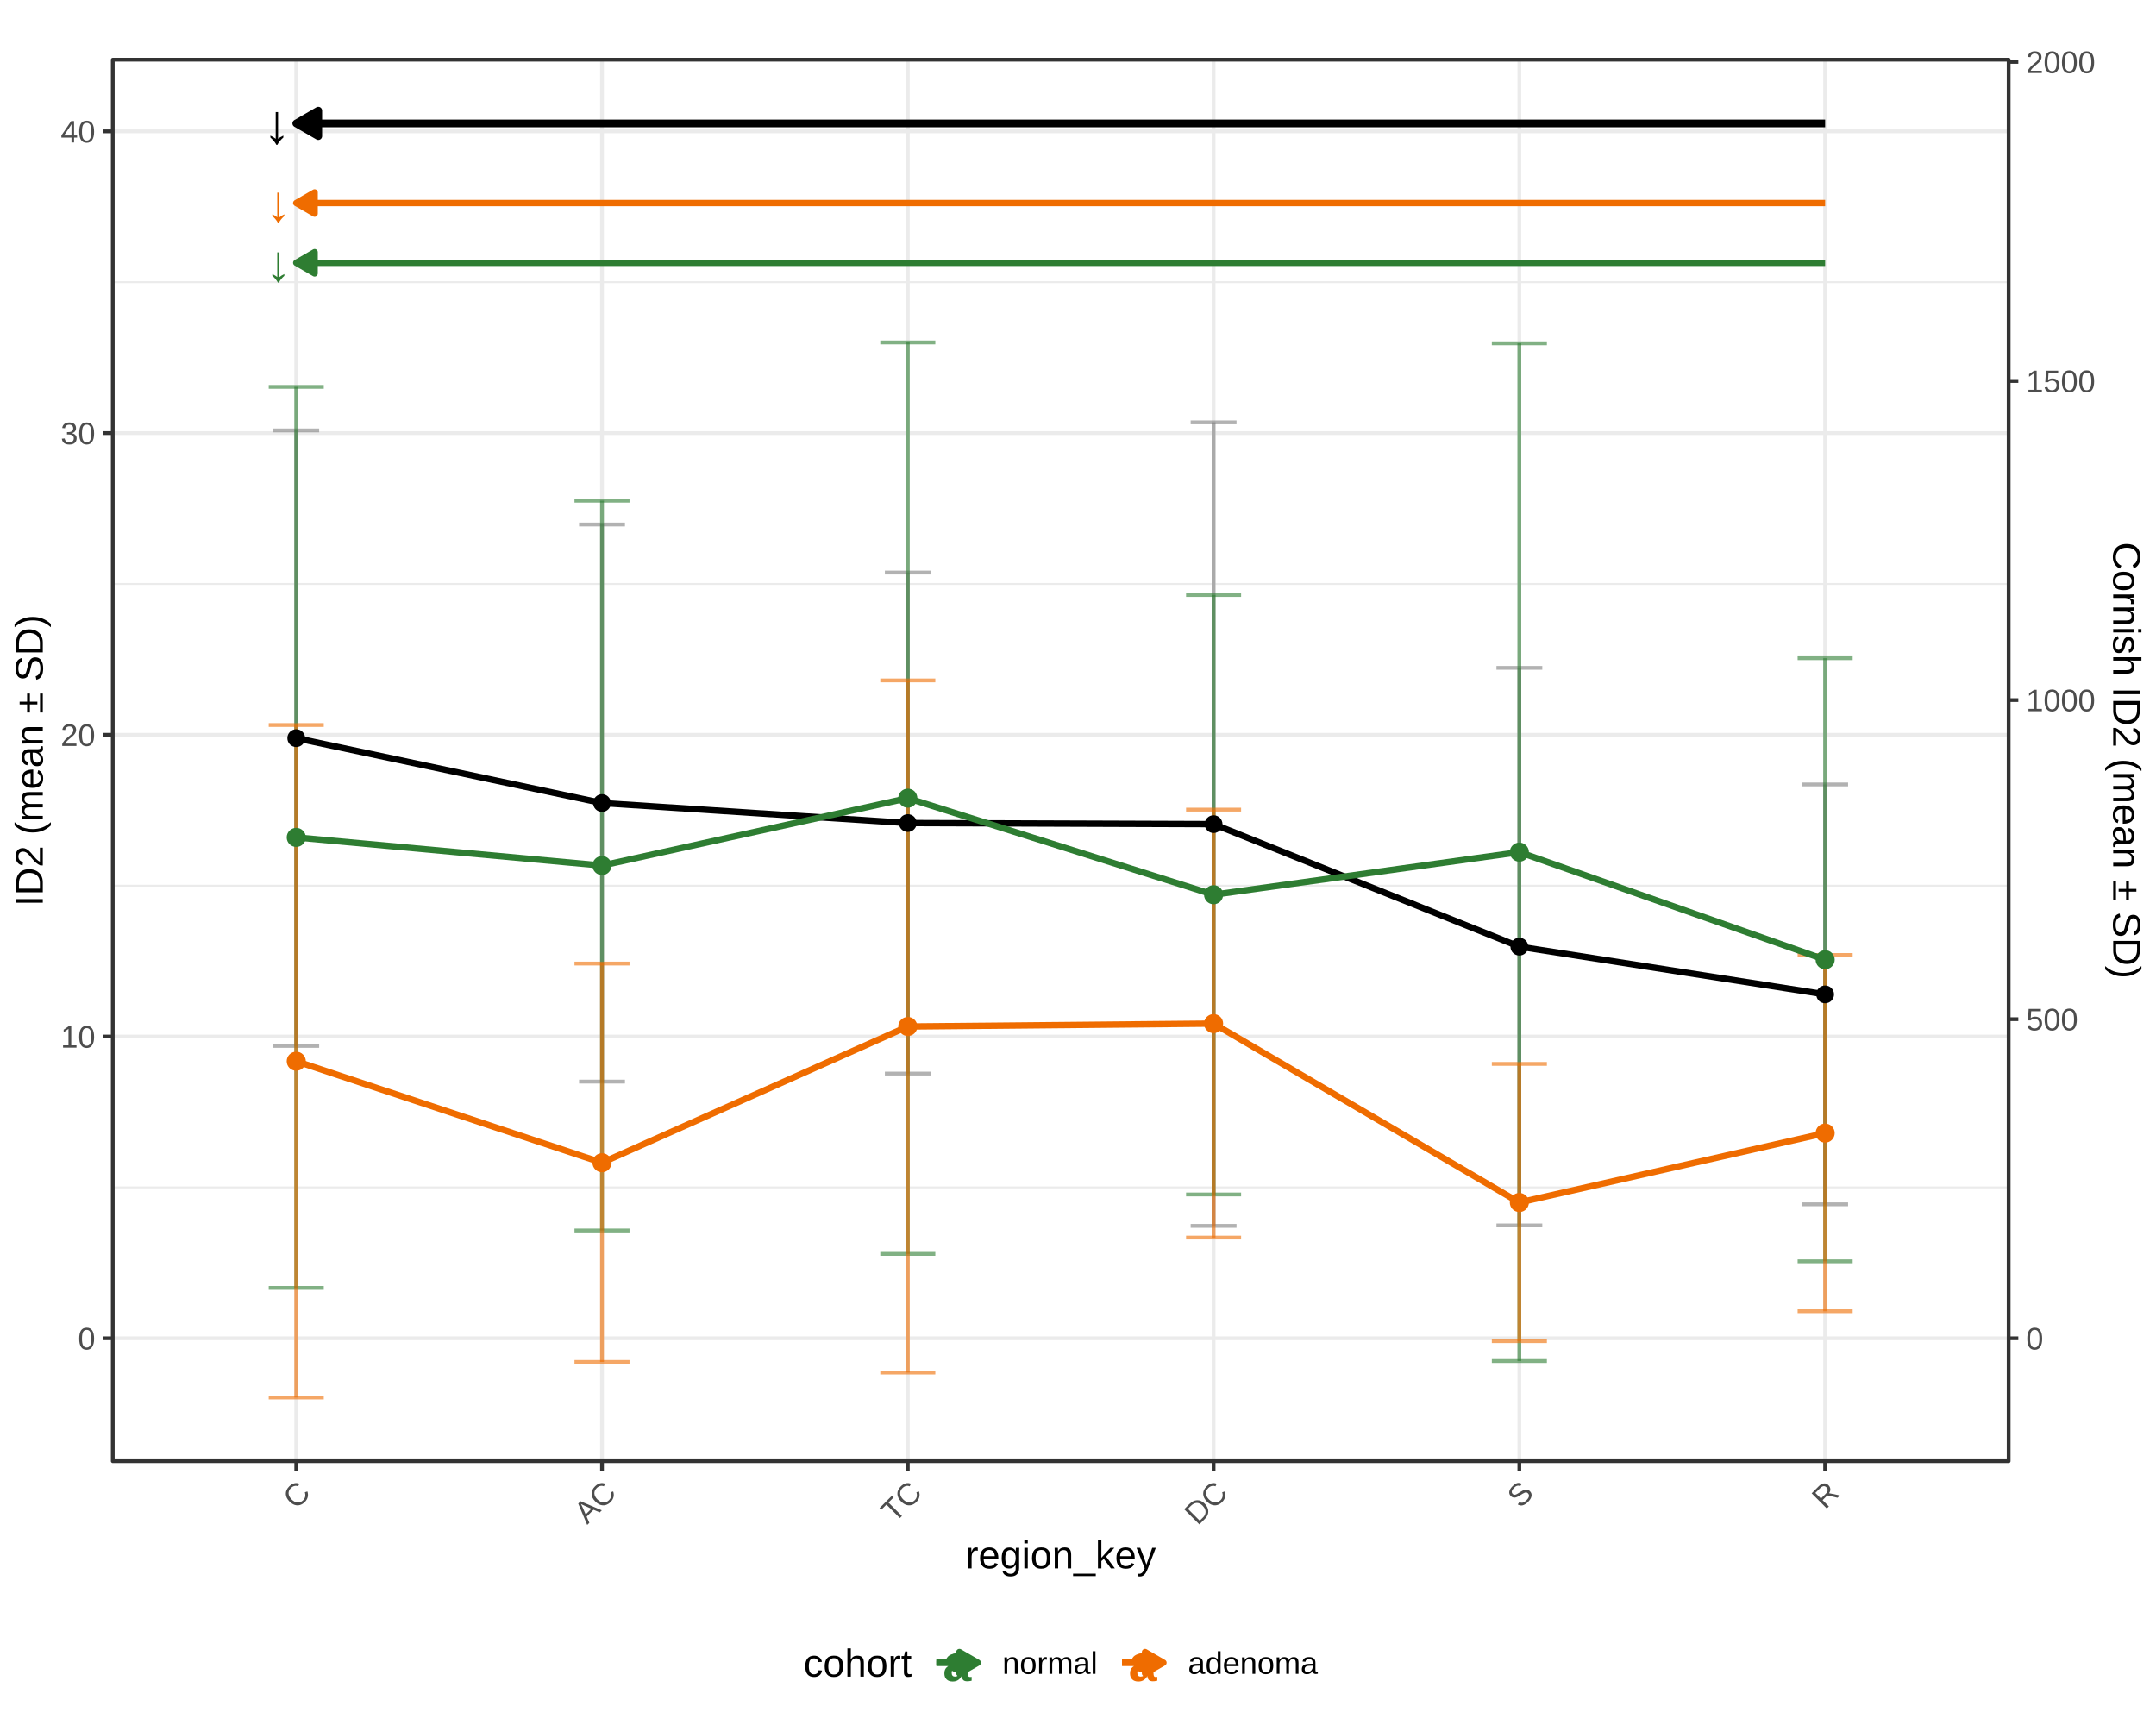
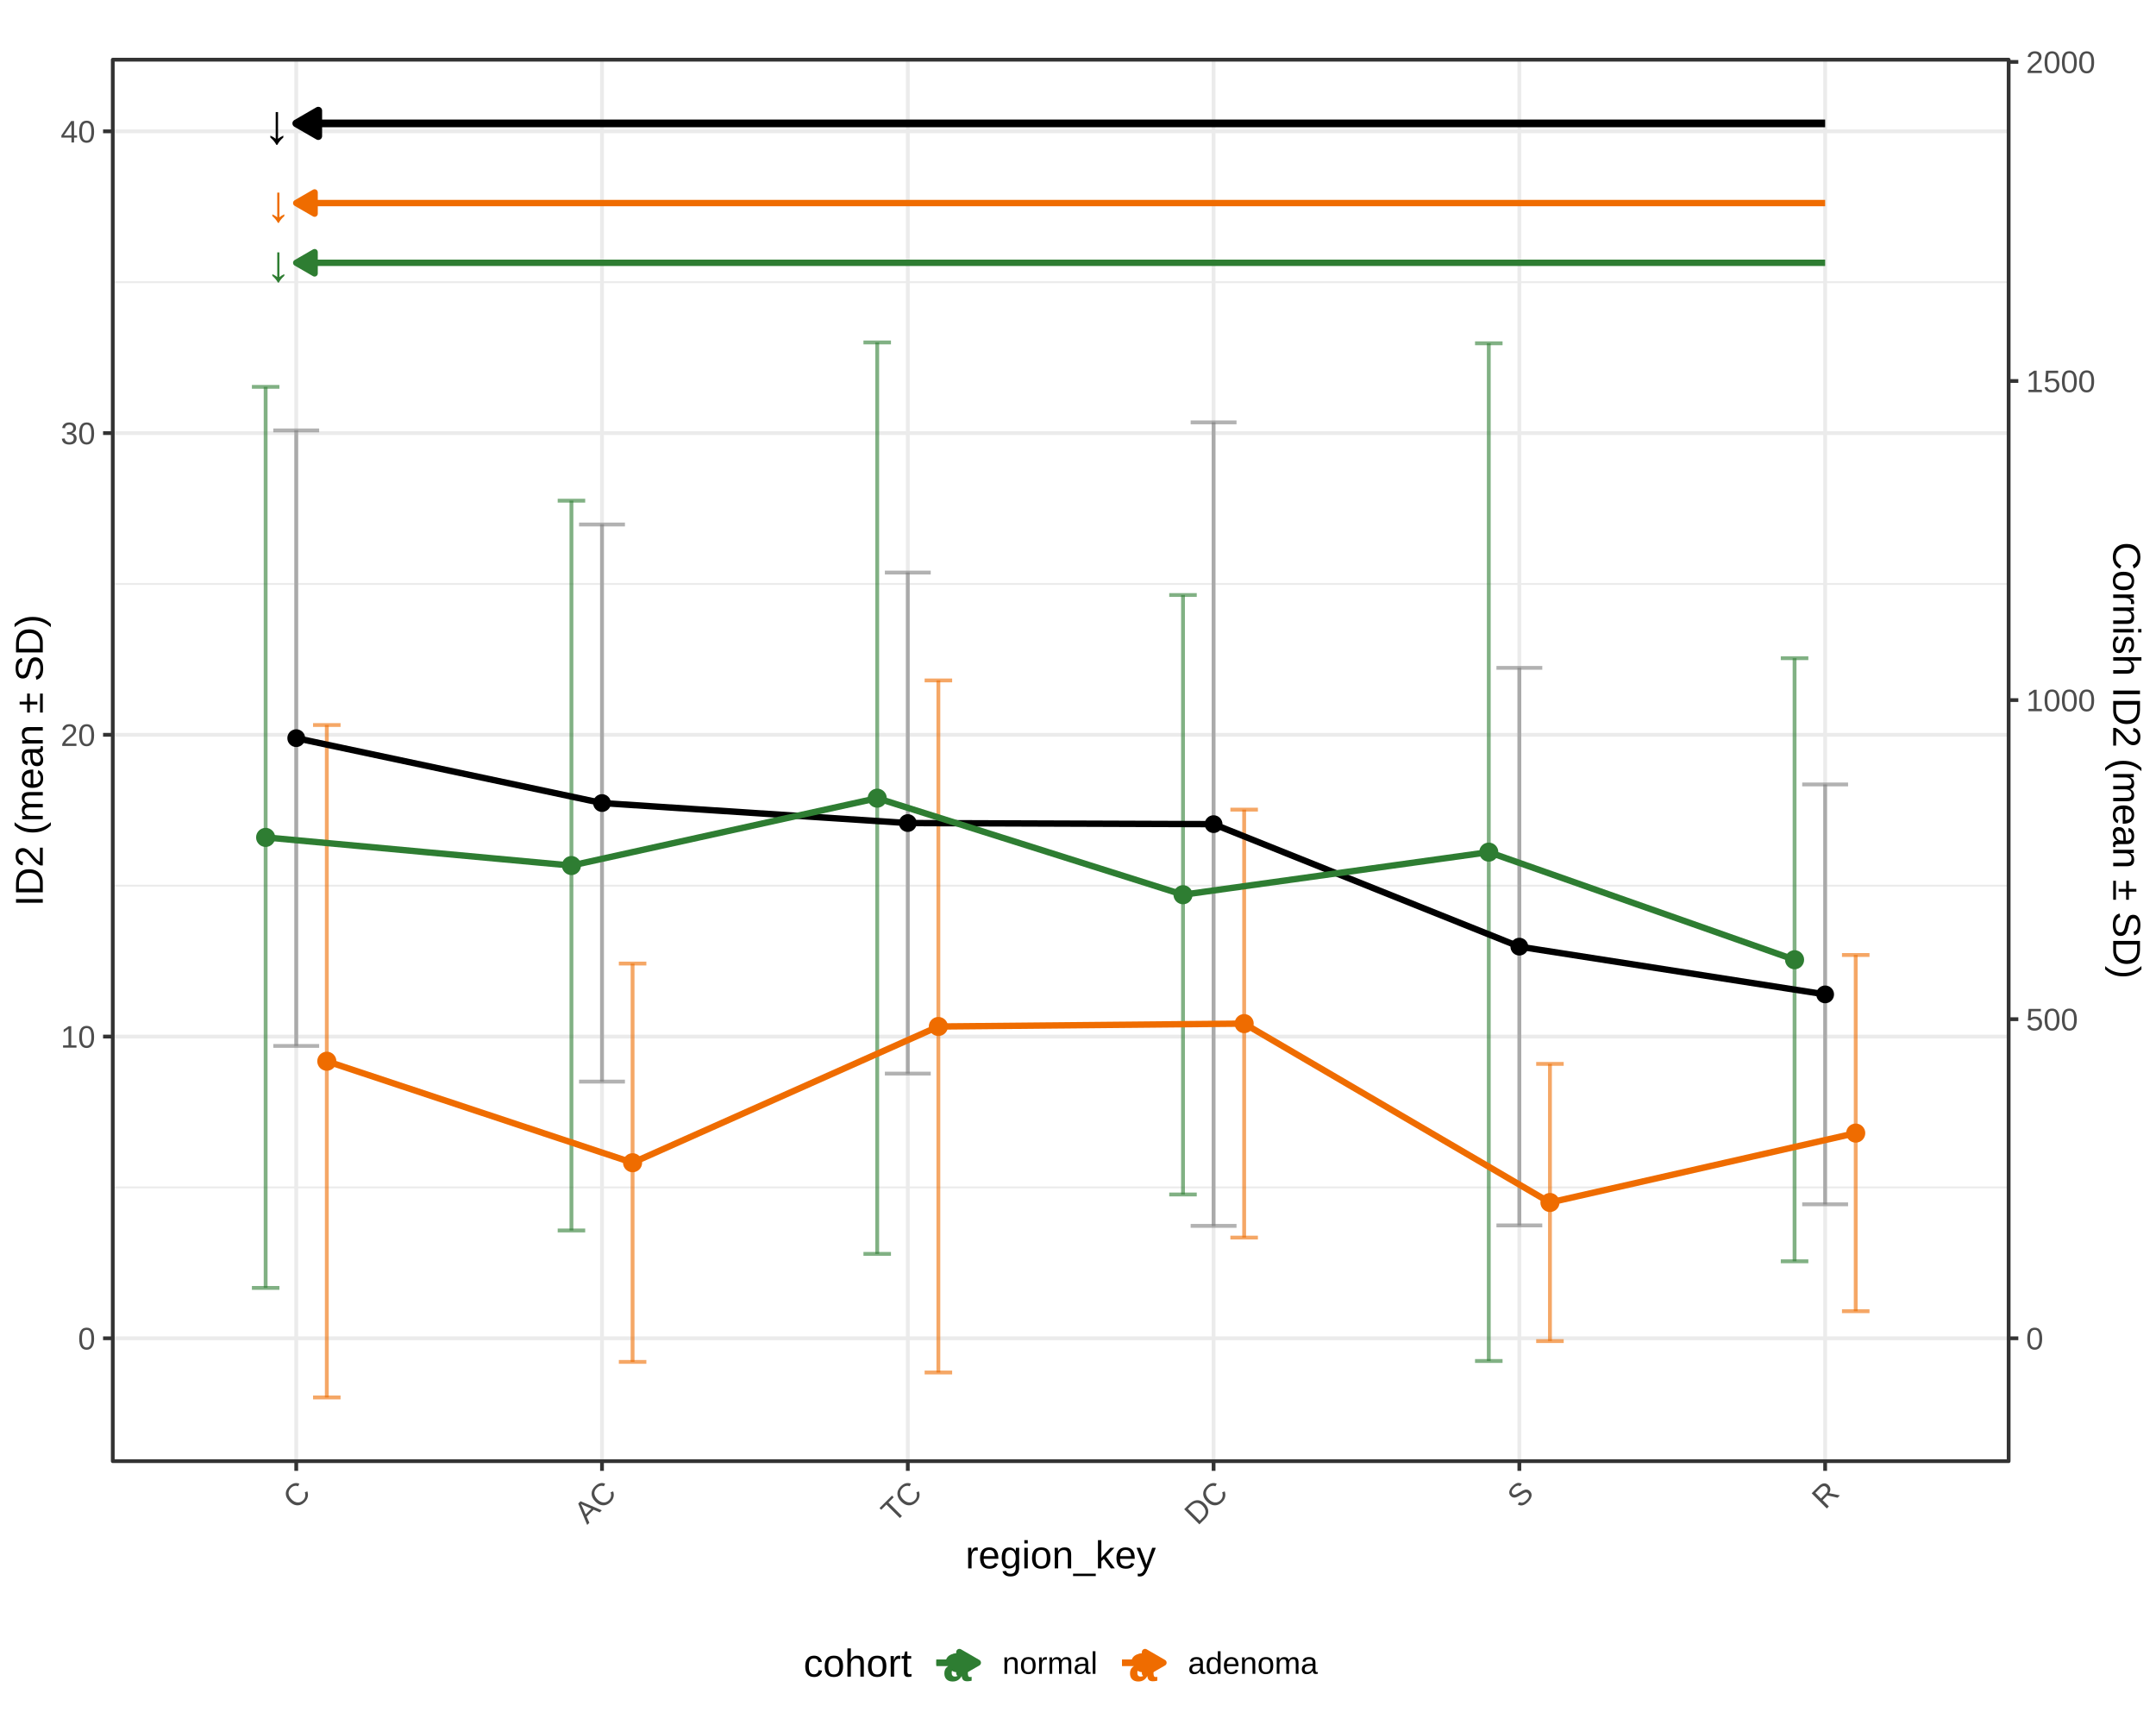
<svg xmlns="http://www.w3.org/2000/svg" width="720.00pt" height="576.00pt" viewBox="0 0 720.00 576.00">
  <g class="svglite">
    <defs>
      <style type="text/css">
    .svglite line, .svglite polyline, .svglite polygon, .svglite path, .svglite rect, .svglite circle {
      fill: none;
      stroke: #000000;
      stroke-linecap: round;
      stroke-linejoin: round;
      stroke-miterlimit: 10.00;
    }
    .svglite text {
      white-space: pre;
    }
    .svglite g.glyphgroup path {
      fill: inherit;
      stroke: none;
    }
  </style>
    </defs>
    <rect width="100%" height="100%" style="stroke: none; fill: #FFFFFF;" />
    <defs>
      <clipPath id="cpMC4wMHw3MjAuMDB8MC4wMHw1NzYuMDA=">
        <rect x="0.00" y="0.00" width="720.00" height="576.00" />
      </clipPath>
    </defs>
    <g clip-path="url(#cpMC4wMHw3MjAuMDB8MC4wMHw1NzYuMDA=)">
      <rect x="0.00" y="0.00" width="720.00" height="576.00" style="stroke-width: 1.26; stroke: #FFFFFF; fill: #FFFFFF;" />
      <rect x="37.66" y="19.93" width="633.13" height="467.97" style="stroke-width: 1.26; stroke: none; fill: #FFFFFF;" />
      <polyline points="37.66,396.49 670.78,396.49 " style="stroke-width: 0.63; stroke: #EBEBEB; stroke-linecap: butt;" />
      <polyline points="37.66,295.74 670.78,295.74 " style="stroke-width: 0.63; stroke: #EBEBEB; stroke-linecap: butt;" />
      <polyline points="37.66,194.98 670.78,194.98 " style="stroke-width: 0.63; stroke: #EBEBEB; stroke-linecap: butt;" />
      <polyline points="37.66,94.23 670.78,94.23 " style="stroke-width: 0.63; stroke: #EBEBEB; stroke-linecap: butt;" />
      <polyline points="37.66,446.87 670.78,446.87 " style="stroke-width: 1.26; stroke: #EBEBEB; stroke-linecap: butt;" />
      <polyline points="37.66,346.12 670.78,346.12 " style="stroke-width: 1.26; stroke: #EBEBEB; stroke-linecap: butt;" />
      <polyline points="37.66,245.36 670.78,245.36 " style="stroke-width: 1.26; stroke: #EBEBEB; stroke-linecap: butt;" />
      <polyline points="37.66,144.61 670.78,144.61 " style="stroke-width: 1.26; stroke: #EBEBEB; stroke-linecap: butt;" />
      <polyline points="37.66,43.85 670.78,43.85 " style="stroke-width: 1.26; stroke: #EBEBEB; stroke-linecap: butt;" />
      <polyline points="98.93,487.90 98.93,19.93 " style="stroke-width: 1.26; stroke: #EBEBEB; stroke-linecap: butt;" />
      <polyline points="201.04,487.90 201.04,19.93 " style="stroke-width: 1.26; stroke: #EBEBEB; stroke-linecap: butt;" />
      <polyline points="303.16,487.90 303.16,19.93 " style="stroke-width: 1.26; stroke: #EBEBEB; stroke-linecap: butt;" />
      <polyline points="405.28,487.90 405.28,19.93 " style="stroke-width: 1.26; stroke: #EBEBEB; stroke-linecap: butt;" />
      <polyline points="507.39,487.90 507.39,19.93 " style="stroke-width: 1.26; stroke: #EBEBEB; stroke-linecap: butt;" />
      <polyline points="609.51,487.90 609.51,19.93 " style="stroke-width: 1.26; stroke: #EBEBEB; stroke-linecap: butt;" />
      <polyline points="91.27,143.72 106.58,143.72 " style="stroke-width: 1.28; stroke: #7F7F7F; stroke-opacity: 0.60; stroke-linecap: butt;" />
      <polyline points="98.93,143.72 98.93,349.25 " style="stroke-width: 1.28; stroke: #7F7F7F; stroke-opacity: 0.60; stroke-linecap: butt;" />
      <polyline points="91.27,349.25 106.58,349.25 " style="stroke-width: 1.28; stroke: #7F7F7F; stroke-opacity: 0.60; stroke-linecap: butt;" />
      <polyline points="193.38,175.13 208.70,175.13 " style="stroke-width: 1.28; stroke: #7F7F7F; stroke-opacity: 0.60; stroke-linecap: butt;" />
      <polyline points="201.04,175.13 201.04,361.16 " style="stroke-width: 1.28; stroke: #7F7F7F; stroke-opacity: 0.60; stroke-linecap: butt;" />
      <polyline points="193.38,361.16 208.70,361.16 " style="stroke-width: 1.28; stroke: #7F7F7F; stroke-opacity: 0.60; stroke-linecap: butt;" />
      <polyline points="295.50,191.18 310.82,191.18 " style="stroke-width: 1.28; stroke: #7F7F7F; stroke-opacity: 0.60; stroke-linecap: butt;" />
      <polyline points="303.16,191.18 303.16,358.48 " style="stroke-width: 1.28; stroke: #7F7F7F; stroke-opacity: 0.60; stroke-linecap: butt;" />
      <polyline points="295.50,358.48 310.82,358.48 " style="stroke-width: 1.28; stroke: #7F7F7F; stroke-opacity: 0.60; stroke-linecap: butt;" />
      <polyline points="397.62,141.03 412.94,141.03 " style="stroke-width: 1.28; stroke: #7F7F7F; stroke-opacity: 0.60; stroke-linecap: butt;" />
      <polyline points="405.28,141.03 405.28,409.34 " style="stroke-width: 1.28; stroke: #7F7F7F; stroke-opacity: 0.60; stroke-linecap: butt;" />
      <polyline points="397.62,409.34 412.94,409.34 " style="stroke-width: 1.28; stroke: #7F7F7F; stroke-opacity: 0.60; stroke-linecap: butt;" />
      <polyline points="499.74,223.01 515.05,223.01 " style="stroke-width: 1.28; stroke: #7F7F7F; stroke-opacity: 0.60; stroke-linecap: butt;" />
      <polyline points="507.39,223.01 507.39,409.18 " style="stroke-width: 1.28; stroke: #7F7F7F; stroke-opacity: 0.60; stroke-linecap: butt;" />
      <polyline points="499.74,409.18 515.05,409.18 " style="stroke-width: 1.28; stroke: #7F7F7F; stroke-opacity: 0.60; stroke-linecap: butt;" />
      <polyline points="601.85,261.94 617.17,261.94 " style="stroke-width: 1.28; stroke: #7F7F7F; stroke-opacity: 0.60; stroke-linecap: butt;" />
      <polyline points="609.51,261.94 609.51,402.14 " style="stroke-width: 1.28; stroke: #7F7F7F; stroke-opacity: 0.60; stroke-linecap: butt;" />
      <polyline points="601.85,402.14 617.17,402.14 " style="stroke-width: 1.28; stroke: #7F7F7F; stroke-opacity: 0.60; stroke-linecap: butt;" />
-       <polyline points="89.74,129.18 108.12,129.18 " style="stroke-width: 1.28; stroke: #2E7D32; stroke-opacity: 0.60; stroke-linecap: butt;" />
-       <polyline points="98.93,129.18 98.93,430.05 " style="stroke-width: 1.28; stroke: #2E7D32; stroke-opacity: 0.60; stroke-linecap: butt;" />
-       <polyline points="89.74,430.05 108.12,430.05 " style="stroke-width: 1.28; stroke: #2E7D32; stroke-opacity: 0.60; stroke-linecap: butt;" />
-       <polyline points="89.74,242.09 108.12,242.09 " style="stroke-width: 1.28; stroke: #EF6C00; stroke-opacity: 0.60; stroke-linecap: butt;" />
-       <polyline points="98.93,242.09 98.93,466.63 " style="stroke-width: 1.28; stroke: #EF6C00; stroke-opacity: 0.60; stroke-linecap: butt;" />
-       <polyline points="89.74,466.63 108.12,466.63 " style="stroke-width: 1.28; stroke: #EF6C00; stroke-opacity: 0.60; stroke-linecap: butt;" />
-       <polyline points="191.85,167.18 210.23,167.18 " style="stroke-width: 1.28; stroke: #2E7D32; stroke-opacity: 0.60; stroke-linecap: butt;" />
-       <polyline points="201.04,167.18 201.04,410.87 " style="stroke-width: 1.28; stroke: #2E7D32; stroke-opacity: 0.60; stroke-linecap: butt;" />
-       <polyline points="191.85,410.87 210.23,410.87 " style="stroke-width: 1.28; stroke: #2E7D32; stroke-opacity: 0.60; stroke-linecap: butt;" />
-       <polyline points="191.85,321.75 210.23,321.75 " style="stroke-width: 1.28; stroke: #EF6C00; stroke-opacity: 0.60; stroke-linecap: butt;" />
-       <polyline points="201.04,321.75 201.04,454.75 " style="stroke-width: 1.28; stroke: #EF6C00; stroke-opacity: 0.60; stroke-linecap: butt;" />
-       <polyline points="191.85,454.75 210.23,454.75 " style="stroke-width: 1.28; stroke: #EF6C00; stroke-opacity: 0.60; stroke-linecap: butt;" />
-       <polyline points="293.97,114.35 312.35,114.35 " style="stroke-width: 1.28; stroke: #2E7D32; stroke-opacity: 0.60; stroke-linecap: butt;" />
-       <polyline points="303.16,114.35 303.16,418.69 " style="stroke-width: 1.28; stroke: #2E7D32; stroke-opacity: 0.60; stroke-linecap: butt;" />
-       <polyline points="293.97,418.69 312.35,418.69 " style="stroke-width: 1.28; stroke: #2E7D32; stroke-opacity: 0.60; stroke-linecap: butt;" />
-       <polyline points="293.97,227.21 312.35,227.21 " style="stroke-width: 1.28; stroke: #EF6C00; stroke-opacity: 0.60; stroke-linecap: butt;" />
-       <polyline points="303.16,227.21 303.16,458.30 " style="stroke-width: 1.28; stroke: #EF6C00; stroke-opacity: 0.60; stroke-linecap: butt;" />
-       <polyline points="293.97,458.30 312.35,458.30 " style="stroke-width: 1.28; stroke: #EF6C00; stroke-opacity: 0.60; stroke-linecap: butt;" />
-       <polyline points="396.09,198.68 414.47,198.68 " style="stroke-width: 1.28; stroke: #2E7D32; stroke-opacity: 0.60; stroke-linecap: butt;" />
-       <polyline points="405.28,198.68 405.28,398.85 " style="stroke-width: 1.28; stroke: #2E7D32; stroke-opacity: 0.60; stroke-linecap: butt;" />
-       <polyline points="396.09,398.85 414.47,398.85 " style="stroke-width: 1.28; stroke: #2E7D32; stroke-opacity: 0.60; stroke-linecap: butt;" />
-       <polyline points="396.09,270.35 414.47,270.35 " style="stroke-width: 1.28; stroke: #EF6C00; stroke-opacity: 0.60; stroke-linecap: butt;" />
-       <polyline points="405.28,270.35 405.28,413.24 " style="stroke-width: 1.28; stroke: #EF6C00; stroke-opacity: 0.60; stroke-linecap: butt;" />
-       <polyline points="396.09,413.24 414.47,413.24 " style="stroke-width: 1.28; stroke: #EF6C00; stroke-opacity: 0.60; stroke-linecap: butt;" />
-       <polyline points="498.20,114.64 516.59,114.64 " style="stroke-width: 1.28; stroke: #2E7D32; stroke-opacity: 0.60; stroke-linecap: butt;" />
-       <polyline points="507.39,114.64 507.39,454.45 " style="stroke-width: 1.28; stroke: #2E7D32; stroke-opacity: 0.60; stroke-linecap: butt;" />
-       <polyline points="498.20,454.45 516.59,454.45 " style="stroke-width: 1.28; stroke: #2E7D32; stroke-opacity: 0.60; stroke-linecap: butt;" />
-       <polyline points="498.20,355.25 516.59,355.25 " style="stroke-width: 1.28; stroke: #EF6C00; stroke-opacity: 0.60; stroke-linecap: butt;" />
-       <polyline points="507.39,355.25 507.39,447.81 " style="stroke-width: 1.28; stroke: #EF6C00; stroke-opacity: 0.60; stroke-linecap: butt;" />
-       <polyline points="498.20,447.81 516.59,447.81 " style="stroke-width: 1.28; stroke: #EF6C00; stroke-opacity: 0.60; stroke-linecap: butt;" />
-       <polyline points="600.32,219.78 618.70,219.78 " style="stroke-width: 1.28; stroke: #2E7D32; stroke-opacity: 0.60; stroke-linecap: butt;" />
-       <polyline points="609.51,219.78 609.51,421.16 " style="stroke-width: 1.28; stroke: #2E7D32; stroke-opacity: 0.60; stroke-linecap: butt;" />
-       <polyline points="600.32,421.16 618.70,421.16 " style="stroke-width: 1.28; stroke: #2E7D32; stroke-opacity: 0.60; stroke-linecap: butt;" />
-       <polyline points="600.32,318.88 618.70,318.88 " style="stroke-width: 1.28; stroke: #EF6C00; stroke-opacity: 0.60; stroke-linecap: butt;" />
-       <polyline points="609.51,318.88 609.51,437.83 " style="stroke-width: 1.28; stroke: #EF6C00; stroke-opacity: 0.60; stroke-linecap: butt;" />
-       <polyline points="600.32,437.83 618.70,437.83 " style="stroke-width: 1.28; stroke: #EF6C00; stroke-opacity: 0.60; stroke-linecap: butt;" />
+       <polyline points="84.12,129.18 93.31,129.18 " style="stroke-width: 1.28; stroke: #2E7D32; stroke-opacity: 0.60; stroke-linecap: butt;" />
+       <polyline points="88.71,129.18 88.71,430.05 " style="stroke-width: 1.28; stroke: #2E7D32; stroke-opacity: 0.60; stroke-linecap: butt;" />
+       <polyline points="84.12,430.05 93.31,430.05 " style="stroke-width: 1.28; stroke: #2E7D32; stroke-opacity: 0.60; stroke-linecap: butt;" />
+       <polyline points="104.54,242.09 113.73,242.09 " style="stroke-width: 1.28; stroke: #EF6C00; stroke-opacity: 0.60; stroke-linecap: butt;" />
+       <polyline points="109.14,242.09 109.14,466.63 " style="stroke-width: 1.28; stroke: #EF6C00; stroke-opacity: 0.60; stroke-linecap: butt;" />
+       <polyline points="104.54,466.63 113.73,466.63 " style="stroke-width: 1.28; stroke: #EF6C00; stroke-opacity: 0.60; stroke-linecap: butt;" />
+       <polyline points="186.24,167.18 195.43,167.18 " style="stroke-width: 1.28; stroke: #2E7D32; stroke-opacity: 0.60; stroke-linecap: butt;" />
+       <polyline points="190.83,167.18 190.83,410.87 " style="stroke-width: 1.28; stroke: #2E7D32; stroke-opacity: 0.60; stroke-linecap: butt;" />
+       <polyline points="186.24,410.87 195.43,410.87 " style="stroke-width: 1.28; stroke: #2E7D32; stroke-opacity: 0.60; stroke-linecap: butt;" />
+       <polyline points="206.66,321.75 215.85,321.75 " style="stroke-width: 1.28; stroke: #EF6C00; stroke-opacity: 0.60; stroke-linecap: butt;" />
+       <polyline points="211.25,321.75 211.25,454.75 " style="stroke-width: 1.28; stroke: #EF6C00; stroke-opacity: 0.60; stroke-linecap: butt;" />
+       <polyline points="206.66,454.75 215.85,454.75 " style="stroke-width: 1.28; stroke: #EF6C00; stroke-opacity: 0.60; stroke-linecap: butt;" />
+       <polyline points="288.35,114.35 297.54,114.35 " style="stroke-width: 1.28; stroke: #2E7D32; stroke-opacity: 0.60; stroke-linecap: butt;" />
+       <polyline points="292.95,114.35 292.95,418.69 " style="stroke-width: 1.28; stroke: #2E7D32; stroke-opacity: 0.60; stroke-linecap: butt;" />
+       <polyline points="288.35,418.69 297.54,418.69 " style="stroke-width: 1.28; stroke: #2E7D32; stroke-opacity: 0.60; stroke-linecap: butt;" />
+       <polyline points="308.78,227.21 317.97,227.21 " style="stroke-width: 1.28; stroke: #EF6C00; stroke-opacity: 0.60; stroke-linecap: butt;" />
+       <polyline points="313.37,227.21 313.37,458.30 " style="stroke-width: 1.28; stroke: #EF6C00; stroke-opacity: 0.60; stroke-linecap: butt;" />
+       <polyline points="308.78,458.30 317.97,458.30 " style="stroke-width: 1.28; stroke: #EF6C00; stroke-opacity: 0.60; stroke-linecap: butt;" />
+       <polyline points="390.47,198.68 399.66,198.68 " style="stroke-width: 1.28; stroke: #2E7D32; stroke-opacity: 0.60; stroke-linecap: butt;" />
+       <polyline points="395.07,198.68 395.07,398.85 " style="stroke-width: 1.28; stroke: #2E7D32; stroke-opacity: 0.60; stroke-linecap: butt;" />
+       <polyline points="390.47,398.85 399.66,398.85 " style="stroke-width: 1.28; stroke: #2E7D32; stroke-opacity: 0.60; stroke-linecap: butt;" />
+       <polyline points="410.89,270.35 420.08,270.35 " style="stroke-width: 1.28; stroke: #EF6C00; stroke-opacity: 0.60; stroke-linecap: butt;" />
+       <polyline points="415.49,270.35 415.49,413.24 " style="stroke-width: 1.28; stroke: #EF6C00; stroke-opacity: 0.60; stroke-linecap: butt;" />
+       <polyline points="410.89,413.24 420.08,413.24 " style="stroke-width: 1.28; stroke: #EF6C00; stroke-opacity: 0.60; stroke-linecap: butt;" />
+       <polyline points="492.59,114.64 501.78,114.64 " style="stroke-width: 1.28; stroke: #2E7D32; stroke-opacity: 0.60; stroke-linecap: butt;" />
+       <polyline points="497.18,114.64 497.18,454.45 " style="stroke-width: 1.28; stroke: #2E7D32; stroke-opacity: 0.60; stroke-linecap: butt;" />
+       <polyline points="492.59,454.45 501.78,454.45 " style="stroke-width: 1.28; stroke: #2E7D32; stroke-opacity: 0.60; stroke-linecap: butt;" />
+       <polyline points="513.01,355.25 522.20,355.25 " style="stroke-width: 1.28; stroke: #EF6C00; stroke-opacity: 0.60; stroke-linecap: butt;" />
+       <polyline points="517.61,355.25 517.61,447.81 " style="stroke-width: 1.28; stroke: #EF6C00; stroke-opacity: 0.60; stroke-linecap: butt;" />
+       <polyline points="513.01,447.81 522.20,447.81 " style="stroke-width: 1.28; stroke: #EF6C00; stroke-opacity: 0.60; stroke-linecap: butt;" />
+       <polyline points="594.70,219.78 603.90,219.78 " style="stroke-width: 1.28; stroke: #2E7D32; stroke-opacity: 0.60; stroke-linecap: butt;" />
+       <polyline points="599.30,219.78 599.30,421.16 " style="stroke-width: 1.28; stroke: #2E7D32; stroke-opacity: 0.60; stroke-linecap: butt;" />
+       <polyline points="594.70,421.16 603.90,421.16 " style="stroke-width: 1.28; stroke: #2E7D32; stroke-opacity: 0.60; stroke-linecap: butt;" />
+       <polyline points="615.13,318.88 624.32,318.88 " style="stroke-width: 1.28; stroke: #EF6C00; stroke-opacity: 0.60; stroke-linecap: butt;" />
+       <polyline points="619.72,318.88 619.72,437.83 " style="stroke-width: 1.28; stroke: #EF6C00; stroke-opacity: 0.60; stroke-linecap: butt;" />
+       <polyline points="615.13,437.83 624.32,437.83 " style="stroke-width: 1.28; stroke: #EF6C00; stroke-opacity: 0.60; stroke-linecap: butt;" />
      <polyline points="98.93,246.48 201.04,268.15 303.16,274.83 405.28,275.19 507.39,316.10 609.51,332.04 " style="stroke-width: 2.13; stroke-linecap: butt;" />
      <circle cx="98.93" cy="246.48" r="2.55" style="stroke-width: 0.84; fill: #000000;" />
      <circle cx="201.04" cy="268.15" r="2.55" style="stroke-width: 0.84; fill: #000000;" />
      <circle cx="303.16" cy="274.83" r="2.55" style="stroke-width: 0.84; fill: #000000;" />
      <circle cx="405.28" cy="275.19" r="2.55" style="stroke-width: 0.84; fill: #000000;" />
      <circle cx="507.39" cy="316.10" r="2.55" style="stroke-width: 0.84; fill: #000000;" />
      <circle cx="609.51" cy="332.04" r="2.55" style="stroke-width: 0.84; fill: #000000;" />
-       <polyline points="98.93,279.62 201.04,289.02 303.16,266.52 405.28,298.76 507.39,284.54 609.51,320.47 " style="stroke-width: 2.13; stroke: #2E7D32; stroke-linecap: butt;" />
-       <polyline points="98.93,354.36 201.04,388.25 303.16,342.76 405.28,341.80 507.39,401.53 609.51,378.36 " style="stroke-width: 2.13; stroke: #EF6C00; stroke-linecap: butt;" />
-       <circle cx="98.93" cy="279.62" r="2.77" style="stroke-width: 0.84; stroke: #2E7D32; fill: #2E7D32;" />
-       <circle cx="98.93" cy="354.36" r="2.77" style="stroke-width: 0.84; stroke: #EF6C00; fill: #EF6C00;" />
-       <circle cx="201.04" cy="289.02" r="2.77" style="stroke-width: 0.84; stroke: #2E7D32; fill: #2E7D32;" />
-       <circle cx="201.04" cy="388.25" r="2.77" style="stroke-width: 0.84; stroke: #EF6C00; fill: #EF6C00;" />
-       <circle cx="303.16" cy="266.52" r="2.77" style="stroke-width: 0.84; stroke: #2E7D32; fill: #2E7D32;" />
-       <circle cx="303.16" cy="342.76" r="2.77" style="stroke-width: 0.84; stroke: #EF6C00; fill: #EF6C00;" />
-       <circle cx="405.28" cy="298.76" r="2.77" style="stroke-width: 0.84; stroke: #2E7D32; fill: #2E7D32;" />
-       <circle cx="405.28" cy="341.80" r="2.77" style="stroke-width: 0.84; stroke: #EF6C00; fill: #EF6C00;" />
-       <circle cx="507.39" cy="284.54" r="2.77" style="stroke-width: 0.84; stroke: #2E7D32; fill: #2E7D32;" />
-       <circle cx="507.39" cy="401.53" r="2.77" style="stroke-width: 0.84; stroke: #EF6C00; fill: #EF6C00;" />
-       <circle cx="609.51" cy="320.47" r="2.77" style="stroke-width: 0.84; stroke: #2E7D32; fill: #2E7D32;" />
-       <circle cx="609.51" cy="378.36" r="2.77" style="stroke-width: 0.84; stroke: #EF6C00; fill: #EF6C00;" />
+       <polyline points="88.71,279.62 190.83,289.02 292.95,266.52 395.07,298.76 497.18,284.54 599.30,320.47 " style="stroke-width: 2.13; stroke: #2E7D32; stroke-linecap: butt;" />
+       <polyline points="109.14,354.36 211.25,388.25 313.37,342.76 415.49,341.80 517.61,401.53 619.72,378.36 " style="stroke-width: 2.13; stroke: #EF6C00; stroke-linecap: butt;" />
+       <circle cx="88.71" cy="279.62" r="2.77" style="stroke-width: 0.84; stroke: #2E7D32; fill: #2E7D32;" />
+       <circle cx="109.14" cy="354.36" r="2.77" style="stroke-width: 0.84; stroke: #EF6C00; fill: #EF6C00;" />
+       <circle cx="190.83" cy="289.02" r="2.77" style="stroke-width: 0.84; stroke: #2E7D32; fill: #2E7D32;" />
+       <circle cx="211.25" cy="388.25" r="2.77" style="stroke-width: 0.84; stroke: #EF6C00; fill: #EF6C00;" />
+       <circle cx="292.95" cy="266.52" r="2.77" style="stroke-width: 0.84; stroke: #2E7D32; fill: #2E7D32;" />
+       <circle cx="313.37" cy="342.76" r="2.77" style="stroke-width: 0.84; stroke: #EF6C00; fill: #EF6C00;" />
+       <circle cx="395.07" cy="298.76" r="2.77" style="stroke-width: 0.84; stroke: #2E7D32; fill: #2E7D32;" />
+       <circle cx="415.49" cy="341.80" r="2.77" style="stroke-width: 0.84; stroke: #EF6C00; fill: #EF6C00;" />
+       <circle cx="497.18" cy="284.54" r="2.77" style="stroke-width: 0.84; stroke: #2E7D32; fill: #2E7D32;" />
+       <circle cx="517.61" cy="401.53" r="2.77" style="stroke-width: 0.84; stroke: #EF6C00; fill: #EF6C00;" />
+       <circle cx="599.30" cy="320.47" r="2.77" style="stroke-width: 0.84; stroke: #2E7D32; fill: #2E7D32;" />
+       <circle cx="619.72" cy="378.36" r="2.77" style="stroke-width: 0.84; stroke: #EF6C00; fill: #EF6C00;" />
      <line x1="609.51" y1="87.75" x2="98.93" y2="87.75" style="stroke-width: 2.13; stroke: #2E7D32; stroke-linecap: butt;" />
      <polygon points="105.06,84.21 98.93,87.75 105.06,91.29 " style="stroke-width: 2.13; stroke: #2E7D32; stroke-linecap: butt; fill: #2E7D32;" />
      <line x1="609.51" y1="67.80" x2="98.93" y2="67.80" style="stroke-width: 2.13; stroke: #EF6C00; stroke-linecap: butt;" />
      <polygon points="105.06,64.26 98.93,67.80 105.06,71.34 " style="stroke-width: 2.13; stroke: #EF6C00; stroke-linecap: butt; fill: #EF6C00;" />
      <text x="97.22" y="93.86" text-anchor="end" style="font-size: 17.07px; font-weight: bold;fill: #2E7D32; font-family: &quot;Arial&quot;;" textLength="8.53px" lengthAdjust="spacingAndGlyphs">↓</text>
      <text x="97.22" y="73.91" text-anchor="end" style="font-size: 17.07px; font-weight: bold;fill: #EF6C00; font-family: &quot;Arial&quot;;" textLength="8.53px" lengthAdjust="spacingAndGlyphs">↓</text>
      <line x1="609.51" y1="41.20" x2="98.93" y2="41.20" style="stroke-width: 2.56; stroke-linecap: butt;" />
      <polygon points="106.29,36.94 98.93,41.20 106.29,45.45 " style="stroke-width: 2.56; stroke-linecap: butt; fill: #000000;" />
      <text x="97.08" y="47.81" text-anchor="end" style="font-size: 18.49px; font-weight: bold; font-family: &quot;Arial&quot;;" textLength="9.25px" lengthAdjust="spacingAndGlyphs">↓</text>
      <rect x="37.66" y="19.93" width="633.13" height="467.97" style="stroke-width: 1.26; stroke: #333333;" />
      <text x="31.83" y="450.59" text-anchor="end" style="font-size: 10.40px;fill: #4D4D4D; font-family: &quot;Arial&quot;;" textLength="5.78px" lengthAdjust="spacingAndGlyphs">0</text>
      <text x="31.83" y="349.83" text-anchor="end" style="font-size: 10.40px;fill: #4D4D4D; font-family: &quot;Arial&quot;;" textLength="11.56px" lengthAdjust="spacingAndGlyphs">10</text>
      <text x="31.83" y="249.08" text-anchor="end" style="font-size: 10.40px;fill: #4D4D4D; font-family: &quot;Arial&quot;;" textLength="11.56px" lengthAdjust="spacingAndGlyphs">20</text>
      <text x="31.83" y="148.33" text-anchor="end" style="font-size: 10.40px;fill: #4D4D4D; font-family: &quot;Arial&quot;;" textLength="11.56px" lengthAdjust="spacingAndGlyphs">30</text>
      <text x="31.83" y="47.57" text-anchor="end" style="font-size: 10.40px;fill: #4D4D4D; font-family: &quot;Arial&quot;;" textLength="11.56px" lengthAdjust="spacingAndGlyphs">40</text>
      <polyline points="34.42,446.87 37.66,446.87 " style="stroke-width: 1.26; stroke: #333333; stroke-linecap: butt;" />
      <polyline points="34.42,346.12 37.66,346.12 " style="stroke-width: 1.26; stroke: #333333; stroke-linecap: butt;" />
      <polyline points="34.42,245.36 37.66,245.36 " style="stroke-width: 1.26; stroke: #333333; stroke-linecap: butt;" />
      <polyline points="34.42,144.61 37.66,144.61 " style="stroke-width: 1.26; stroke: #333333; stroke-linecap: butt;" />
      <polyline points="34.42,43.85 37.66,43.85 " style="stroke-width: 1.26; stroke: #333333; stroke-linecap: butt;" />
      <polyline points="674.02,446.87 670.78,446.87 " style="stroke-width: 1.26; stroke: #333333; stroke-linecap: butt;" />
      <polyline points="674.02,340.32 670.78,340.32 " style="stroke-width: 1.26; stroke: #333333; stroke-linecap: butt;" />
      <polyline points="674.02,233.77 670.78,233.77 " style="stroke-width: 1.26; stroke: #333333; stroke-linecap: butt;" />
      <polyline points="674.02,127.22 670.78,127.22 " style="stroke-width: 1.26; stroke: #333333; stroke-linecap: butt;" />
      <polyline points="674.02,20.67 670.78,20.67 " style="stroke-width: 1.26; stroke: #333333; stroke-linecap: butt;" />
      <text x="676.61" y="450.59" style="font-size: 10.40px;fill: #4D4D4D; font-family: &quot;Arial&quot;;" textLength="5.78px" lengthAdjust="spacingAndGlyphs">0</text>
      <text x="676.61" y="344.04" style="font-size: 10.40px;fill: #4D4D4D; font-family: &quot;Arial&quot;;" textLength="17.34px" lengthAdjust="spacingAndGlyphs">500</text>
      <text x="676.61" y="237.49" style="font-size: 10.40px;fill: #4D4D4D; font-family: &quot;Arial&quot;;" textLength="23.12px" lengthAdjust="spacingAndGlyphs">1000</text>
      <text x="676.61" y="130.94" style="font-size: 10.40px;fill: #4D4D4D; font-family: &quot;Arial&quot;;" textLength="23.12px" lengthAdjust="spacingAndGlyphs">1500</text>
      <text x="676.61" y="24.39" style="font-size: 10.40px;fill: #4D4D4D; font-family: &quot;Arial&quot;;" textLength="23.12px" lengthAdjust="spacingAndGlyphs">2000</text>
      <polyline points="98.93,491.14 98.93,487.90 " style="stroke-width: 1.26; stroke: #333333; stroke-linecap: butt;" />
      <polyline points="201.04,491.14 201.04,487.90 " style="stroke-width: 1.26; stroke: #333333; stroke-linecap: butt;" />
      <polyline points="303.16,491.14 303.16,487.90 " style="stroke-width: 1.26; stroke: #333333; stroke-linecap: butt;" />
      <polyline points="405.28,491.14 405.28,487.90 " style="stroke-width: 1.26; stroke: #333333; stroke-linecap: butt;" />
      <polyline points="507.39,491.14 507.39,487.90 " style="stroke-width: 1.26; stroke: #333333; stroke-linecap: butt;" />
      <polyline points="609.51,491.14 609.51,487.90 " style="stroke-width: 1.26; stroke: #333333; stroke-linecap: butt;" />
      <text transform="translate(104.18,498.99) rotate(-45)" text-anchor="end" style="font-size: 10.40px;fill: #4D4D4D; font-family: &quot;Arial&quot;;" textLength="7.50px" lengthAdjust="spacingAndGlyphs">C</text>
      <text transform="translate(206.30,498.99) rotate(-45)" text-anchor="end" style="font-size: 10.40px;fill: #4D4D4D; font-family: &quot;Arial&quot;;" textLength="14.44px" lengthAdjust="spacingAndGlyphs">AC</text>
      <text transform="translate(308.42,498.99) rotate(-45)" text-anchor="end" style="font-size: 10.40px;fill: #4D4D4D; font-family: &quot;Arial&quot;;" textLength="13.84px" lengthAdjust="spacingAndGlyphs">TC</text>
      <text transform="translate(410.54,498.99) rotate(-45)" text-anchor="end" style="font-size: 10.40px;fill: #4D4D4D; font-family: &quot;Arial&quot;;" textLength="15.00px" lengthAdjust="spacingAndGlyphs">DC</text>
      <text transform="translate(512.65,498.99) rotate(-45)" text-anchor="end" style="font-size: 10.40px;fill: #4D4D4D; font-family: &quot;Arial&quot;;" textLength="6.94px" lengthAdjust="spacingAndGlyphs">S</text>
      <text transform="translate(614.77,498.99) rotate(-45)" text-anchor="end" style="font-size: 10.40px;fill: #4D4D4D; font-family: &quot;Arial&quot;;" textLength="7.50px" lengthAdjust="spacingAndGlyphs">R</text>
      <text x="354.22" y="523.69" text-anchor="middle" style="font-size: 13.00px; font-family: &quot;Arial&quot;;" textLength="63.62px" lengthAdjust="spacingAndGlyphs">region_key</text>
      <text transform="translate(14.29,253.91) rotate(-90)" text-anchor="middle" style="font-size: 13.00px; font-family: &quot;Arial&quot;;" textLength="97.45px" lengthAdjust="spacingAndGlyphs">ID2 (mean ± SD)</text>
      <text transform="translate(705.71,253.91) rotate(90)" text-anchor="middle" style="font-size: 13.00px; font-family: &quot;Arial&quot;;" textLength="145.88px" lengthAdjust="spacingAndGlyphs">Cornish ID2 (mean ± SD)</text>
      <rect x="261.89" y="539.38" width="184.66" height="31.64" style="stroke-width: 1.26; stroke: none; fill: #FFFFFF;" />
      <text x="268.36" y="559.85" style="font-size: 13.00px; font-family: &quot;Arial&quot;;" textLength="36.14px" lengthAdjust="spacingAndGlyphs">cohort</text>
      <rect x="310.98" y="545.85" width="17.28" height="18.69" style="stroke-width: 1.26; stroke: none; fill: #FFFFFF;" />
      <line x1="312.71" y1="555.20" x2="326.53" y2="555.20" style="stroke-width: 1.28; stroke: #2E7D32; stroke-opacity: 0.60; stroke-linecap: butt;" />
      <line x1="312.71" y1="555.20" x2="326.53" y2="555.20" style="stroke-width: 2.13; stroke: #2E7D32; stroke-linecap: butt;" />
      <circle cx="319.62" cy="555.20" r="2.77" style="stroke-width: 0.84; stroke: #2E7D32; fill: #2E7D32;" />
      <line x1="312.71" y1="555.20" x2="326.53" y2="555.20" style="stroke-width: 2.13; stroke: #2E7D32; stroke-linecap: butt;" />
      <polygon points="320.39,558.74 326.53,555.20 320.39,551.65 " style="stroke-width: 2.13; stroke: #2E7D32; stroke-linecap: butt; fill: #2E7D32;" />
      <text x="319.62" y="561.31" text-anchor="middle" style="font-size: 17.07px; font-weight: bold;fill: #2E7D32; font-family: &quot;Arial&quot;;" textLength="9.48px" lengthAdjust="spacingAndGlyphs">a</text>
      <rect x="372.98" y="545.85" width="17.28" height="18.69" style="stroke-width: 1.26; stroke: none; fill: #FFFFFF;" />
      <line x1="374.70" y1="555.20" x2="388.53" y2="555.20" style="stroke-width: 1.28; stroke: #EF6C00; stroke-opacity: 0.60; stroke-linecap: butt;" />
      <line x1="374.70" y1="555.20" x2="388.53" y2="555.20" style="stroke-width: 2.13; stroke: #EF6C00; stroke-linecap: butt;" />
      <circle cx="381.62" cy="555.20" r="2.77" style="stroke-width: 0.84; stroke: #EF6C00; fill: #EF6C00;" />
      <line x1="374.70" y1="555.20" x2="388.53" y2="555.20" style="stroke-width: 2.13; stroke: #EF6C00; stroke-linecap: butt;" />
      <polygon points="382.39,558.74 388.53,555.20 382.39,551.65 " style="stroke-width: 2.13; stroke: #EF6C00; stroke-linecap: butt; fill: #EF6C00;" />
      <text x="381.62" y="561.31" text-anchor="middle" style="font-size: 17.07px; font-weight: bold;fill: #EF6C00; font-family: &quot;Arial&quot;;" textLength="9.48px" lengthAdjust="spacingAndGlyphs">a</text>
      <text x="334.73" y="558.92" style="font-size: 10.40px; font-family: &quot;Arial&quot;;" textLength="31.77px" lengthAdjust="spacingAndGlyphs">normal</text>
      <text x="396.73" y="558.92" style="font-size: 10.40px; font-family: &quot;Arial&quot;;" textLength="43.34px" lengthAdjust="spacingAndGlyphs">adenoma</text>
    </g>
  </g>
</svg>
